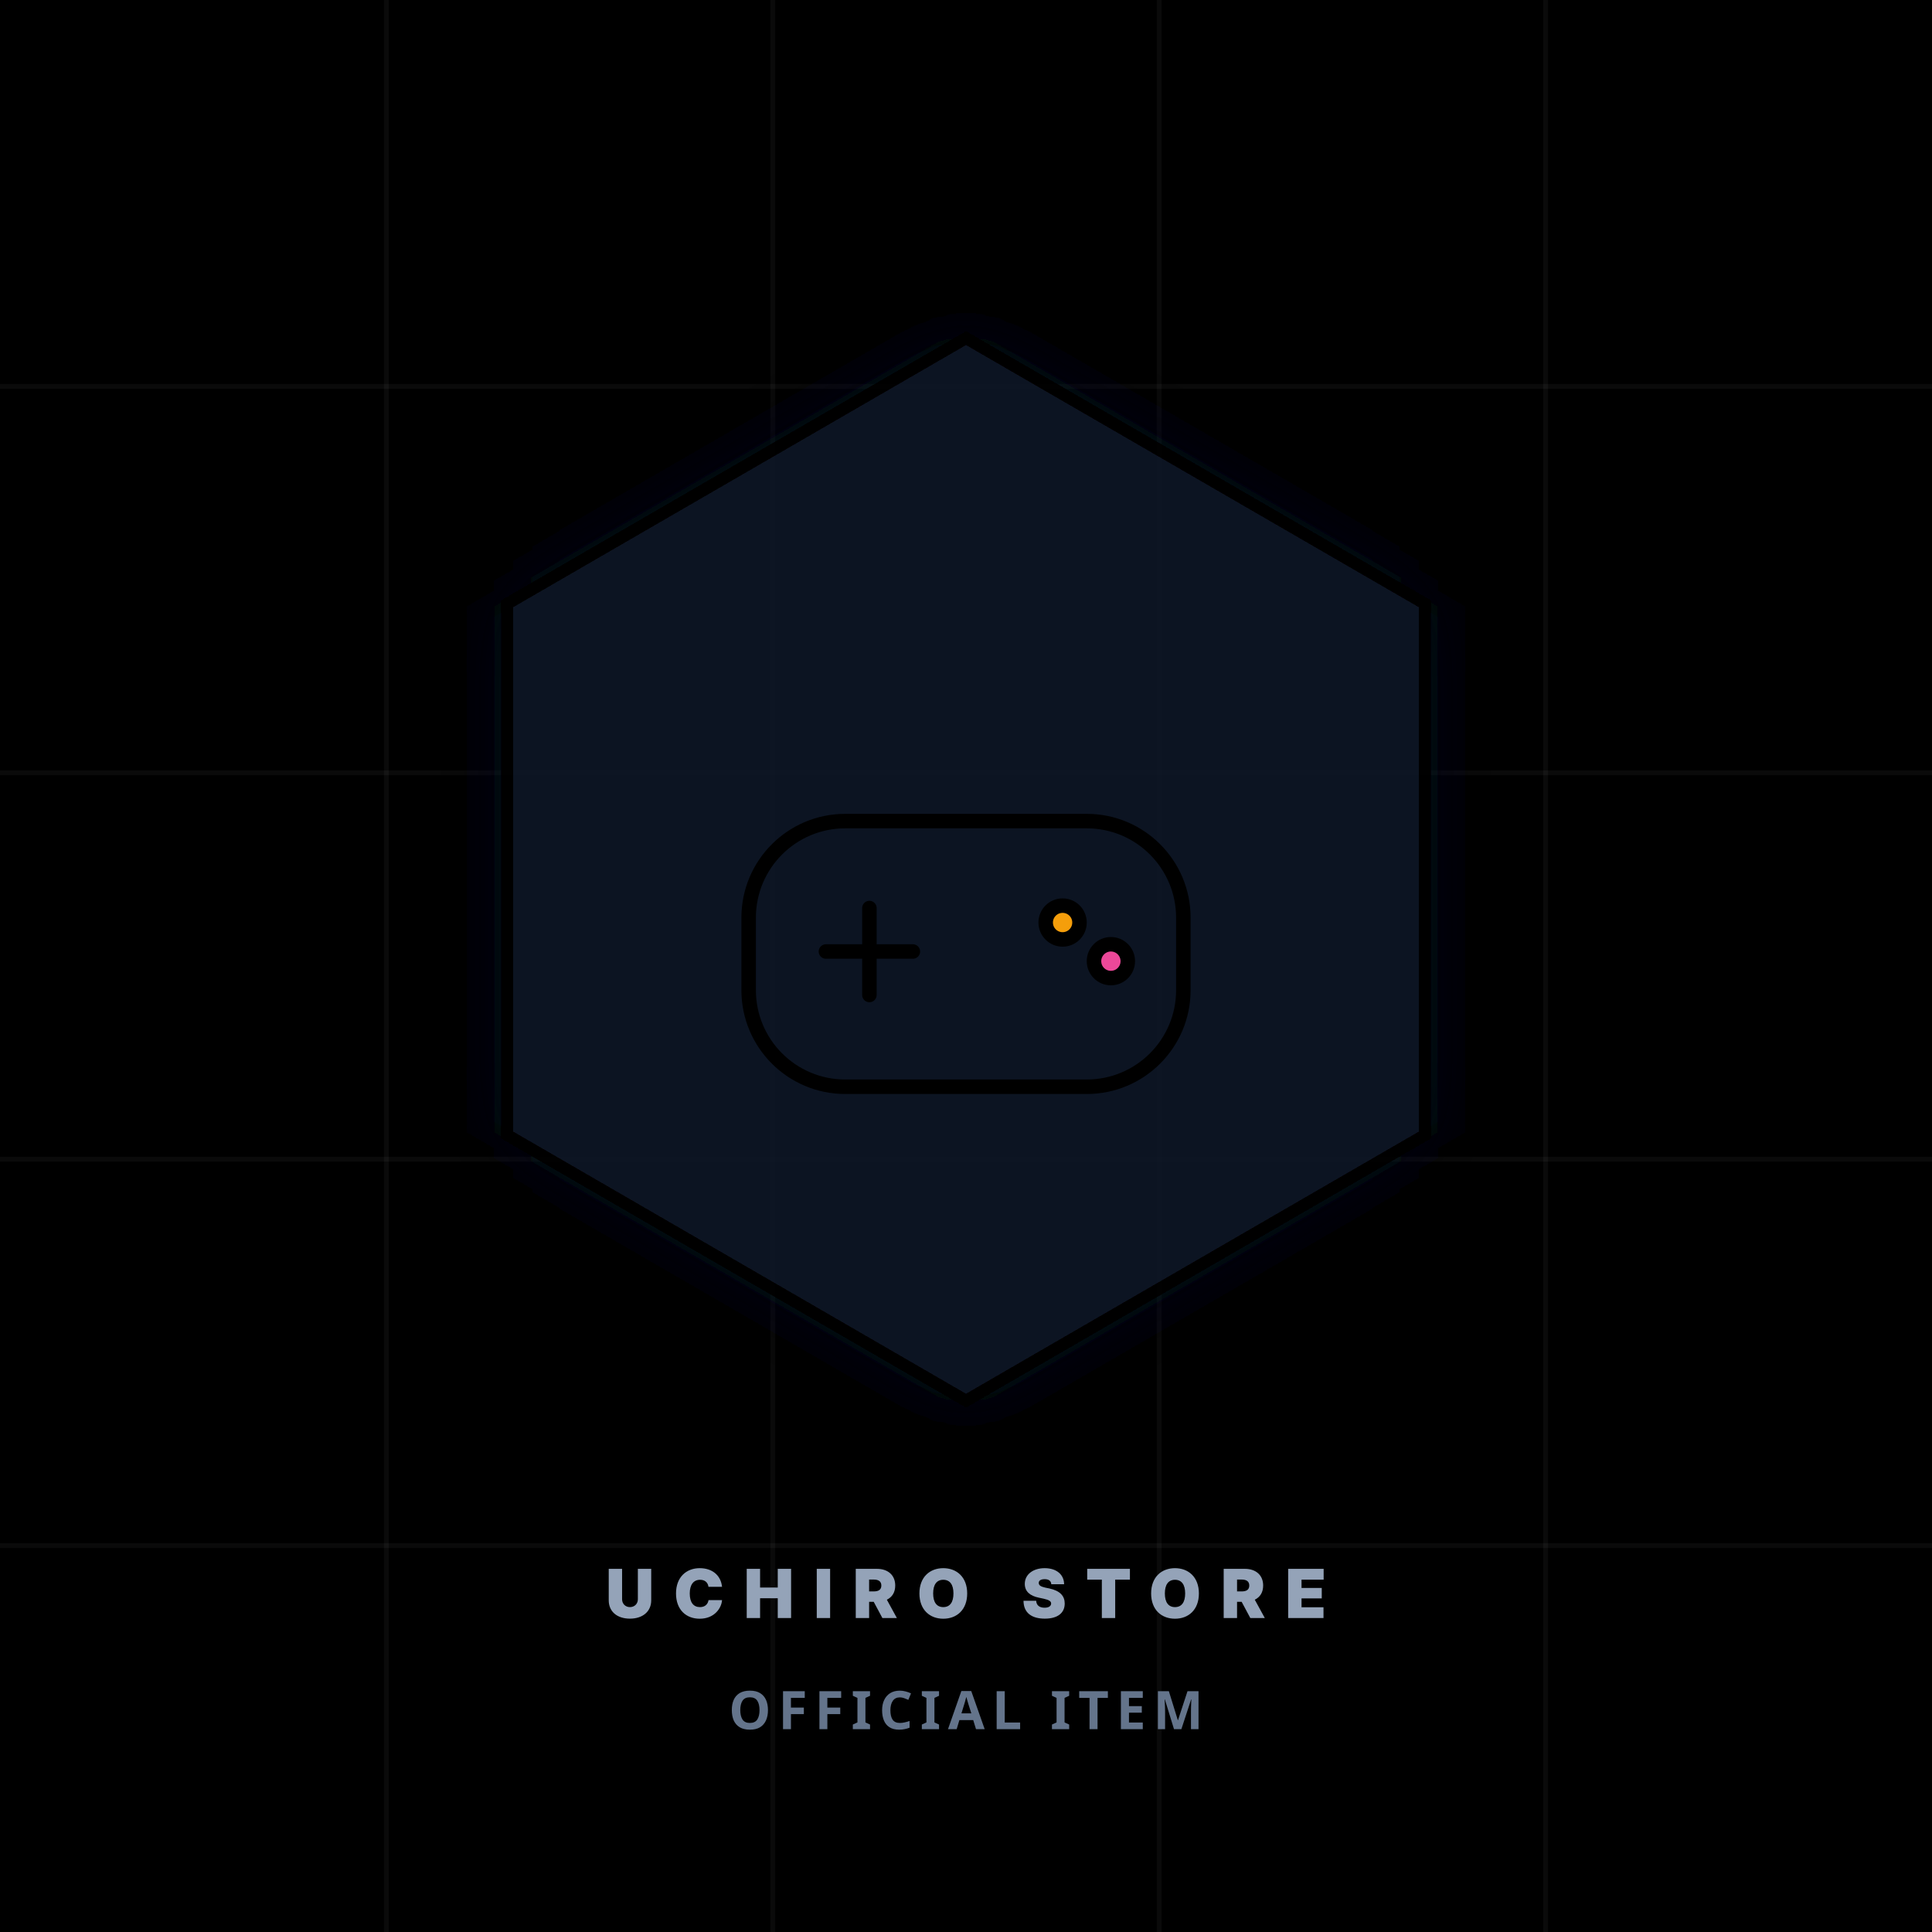
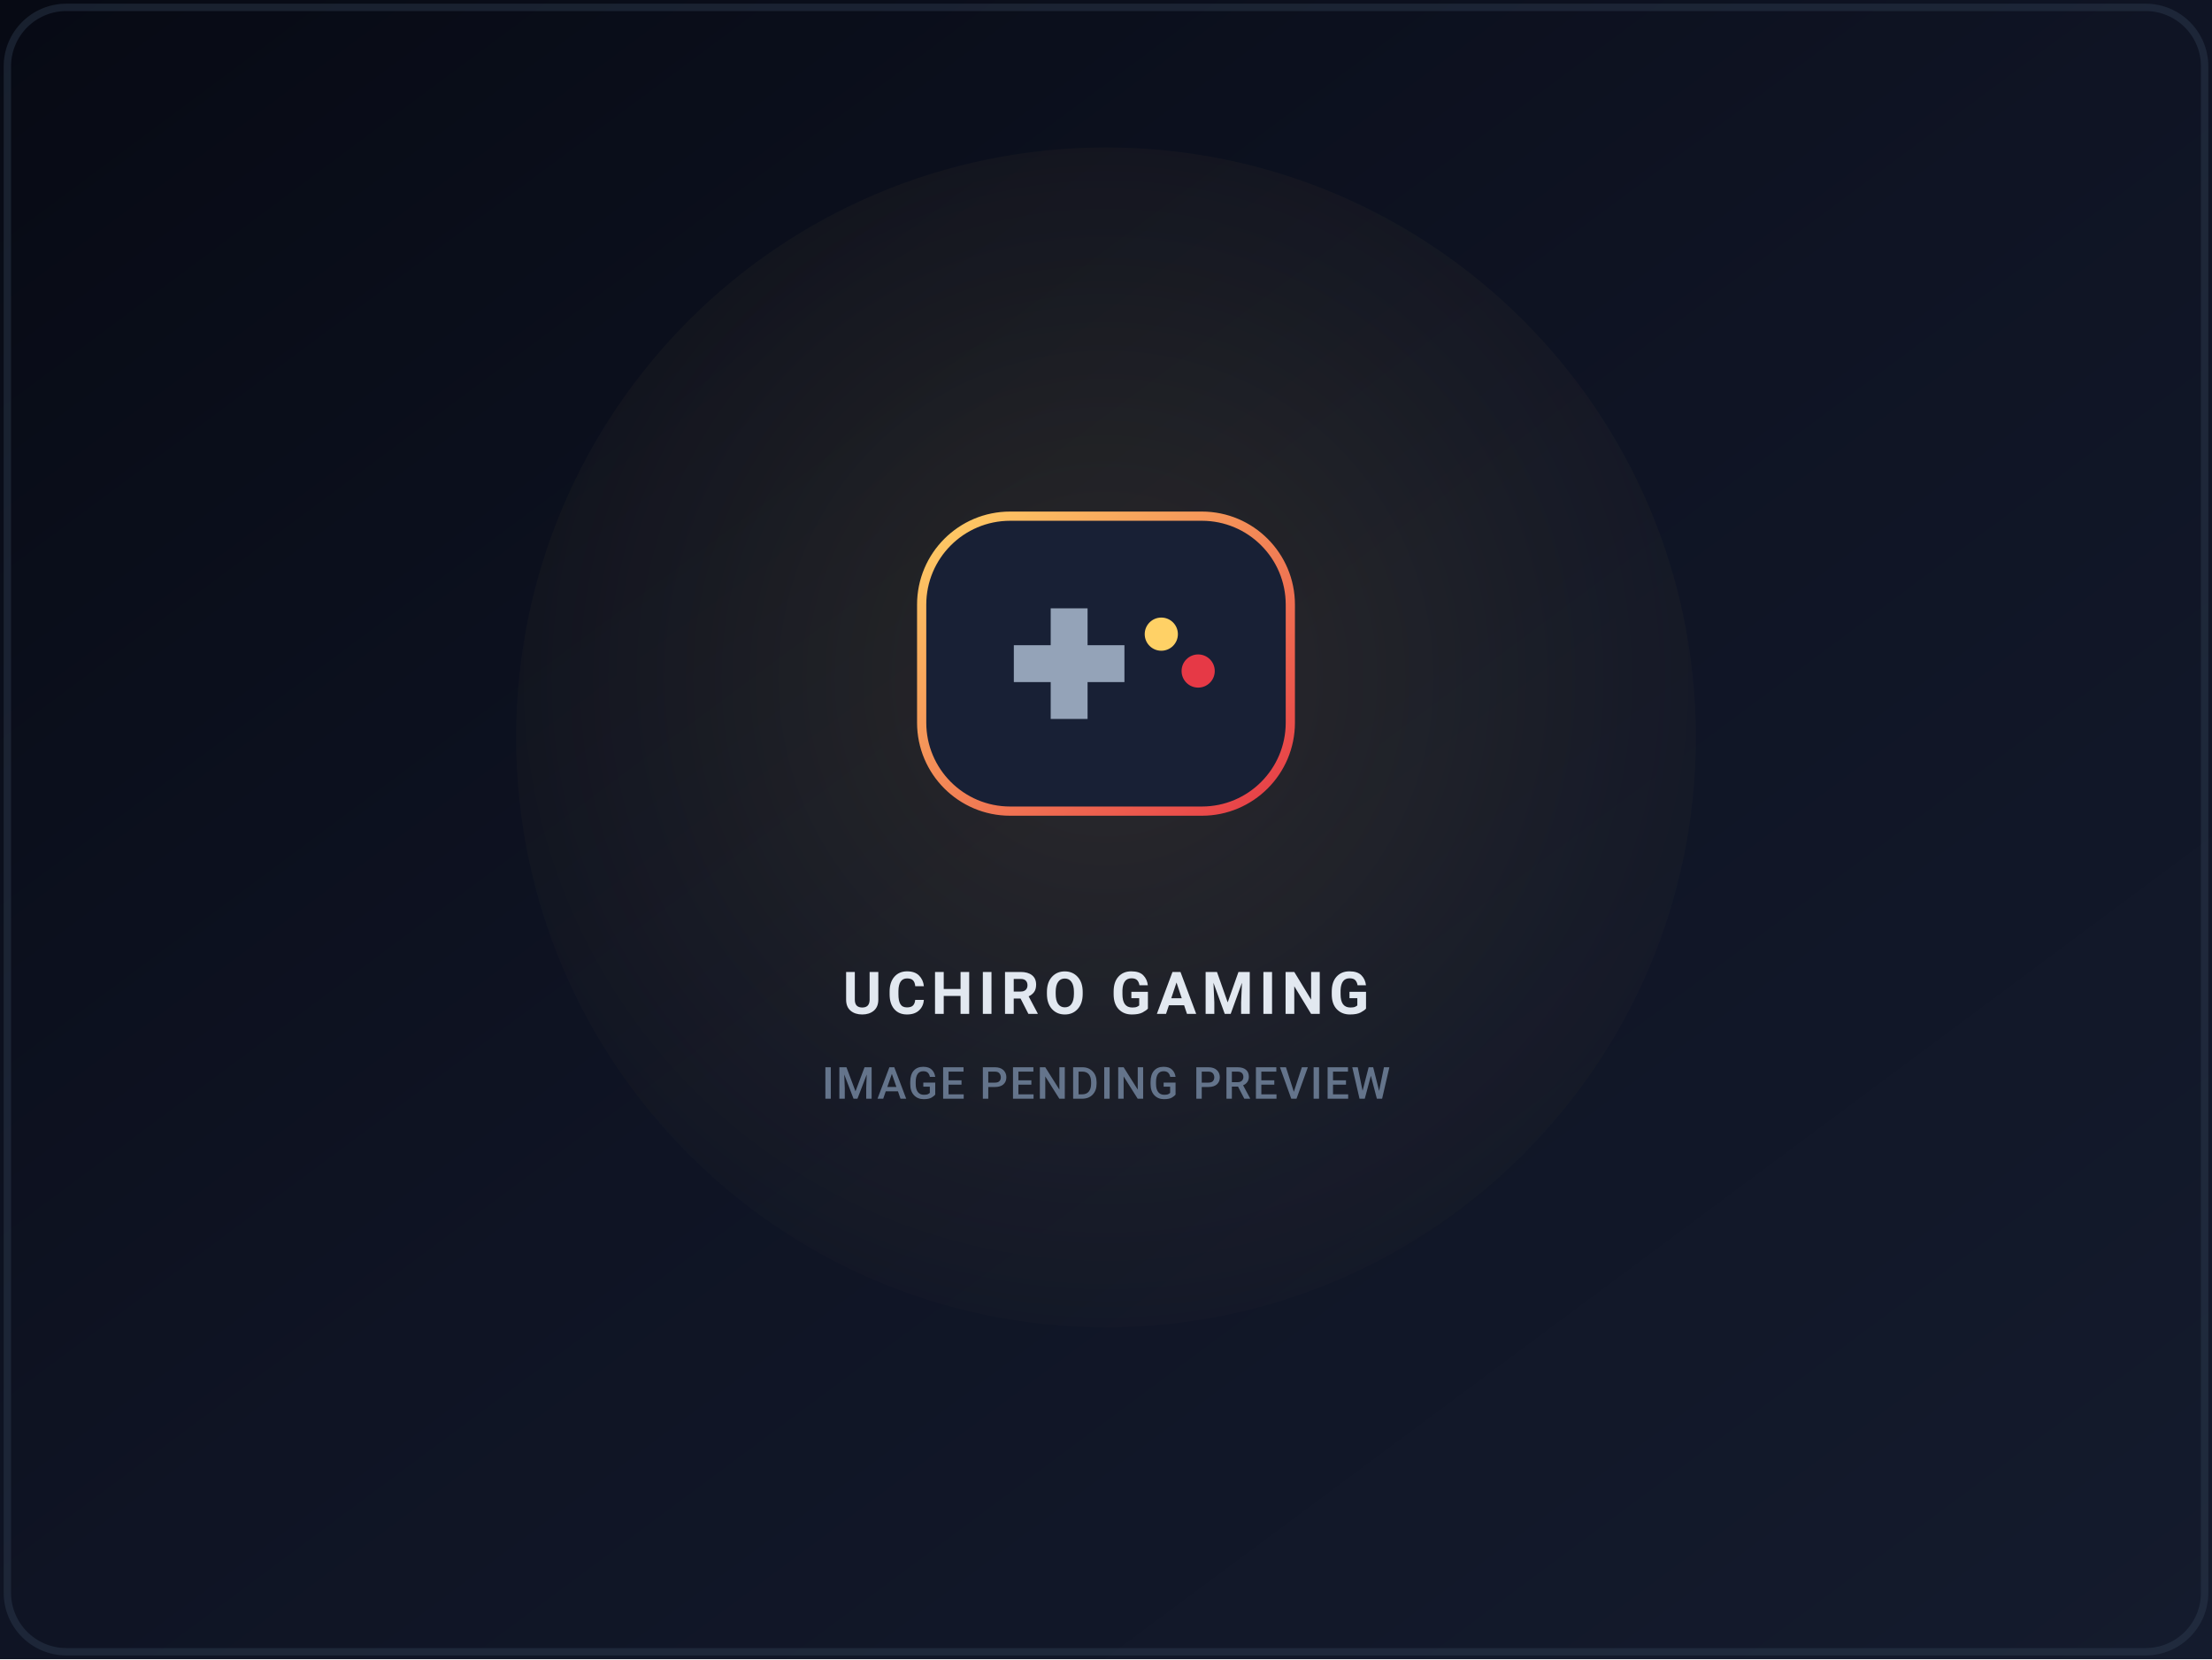
- <svg xmlns="http://www.w3.org/2000/svg" viewBox="0 0 400 400" width="400" height="400">
+ <svg xmlns="http://www.w3.org/2000/svg" viewBox="0 0 600 450" width="100%" height="100%">
  <defs>
-     <radialGradient id="bgGrad" cx="50%" cy="40%" r="70%">
-       <stop offset="0%" stopColor="#181E34" />
-       <stop offset="60%" stopColor="#0B0F1C" />
-       <stop offset="100%" stopColor="#060810" />
+     <linearGradient id="bgGrad" x1="0%" y1="0%" x2="100%" y2="100%">
+       <stop offset="0%" stop-color="#070A14" />
+       <stop offset="50%" stop-color="#0F1424" />
+       <stop offset="100%" stop-color="#141B2D" />
+     </linearGradient>
+     <linearGradient id="iconGrad" x1="0%" y1="0%" x2="100%" y2="100%">
+       <stop offset="0%" stop-color="#FFD166" />
+       <stop offset="100%" stop-color="#E63946" />
+     </linearGradient>
+     <radialGradient id="glowGrad" cx="50%" cy="45%" r="60%">
+       <stop offset="0%" stop-color="#FFD166" stop-opacity="0.12" />
+       <stop offset="100%" stop-color="#FFD166" stop-opacity="0" />
    </radialGradient>
-     <linearGradient id="shieldGrad" x1="0" y1="0" x2="1" y2="1">
-       <stop offset="0%" stopColor="#6366F1" />
-       <stop offset="50%" stopColor="#8B5CF6" />
-       <stop offset="100%" stopColor="#EC4899" />
-     </linearGradient>
-     <linearGradient id="goldGrad" x1="0" y1="0" x2="1" y2="1">
-       <stop offset="0%" stopColor="#FDE68A" />
-       <stop offset="100%" stopColor="#F59E0B" />
-     </linearGradient>
-     <filter id="glow" x="-20%" y="-20%" width="140%" height="140%">
-       <feGaussianBlur stdDeviation="8" result="blur" />
-       <feComposite in="SourceGraphic" in2="blur" operator="over" />
-     </filter>
  </defs>
-   <rect width="100%" height="100%" fill="url(#bgGrad)" />
-   <g stroke="#ffffff" stroke-opacity="0.04" stroke-width="1">
-     <line x1="0" y1="80" x2="400" y2="80" />
-     <line x1="0" y1="160" x2="400" y2="160" />
-     <line x1="0" y1="240" x2="400" y2="240" />
-     <line x1="0" y1="320" x2="400" y2="320" />
-     <line x1="80" y1="0" x2="80" y2="400" />
-     <line x1="160" y1="0" x2="160" y2="400" />
-     <line x1="240" y1="0" x2="240" y2="400" />
-     <line x1="320" y1="0" x2="320" y2="400" />
+   <rect width="600" height="450" fill="url(#bgGrad)" />
+   <circle cx="300" cy="200" r="160" fill="url(#glowGrad)" />
+   <rect x="2" y="2" width="596" height="446" rx="16" fill="none" stroke="#334155" stroke-width="2" stroke-opacity="0.4" />
+   <g transform="translate(260, 150)">
+     <rect x="-10" y="-10" width="100" height="80" rx="24" fill="#182035" stroke="url(#iconGrad)" stroke-width="2.5" />
+     <path d="M 15 25 H 25 V 15 H 35 V 25 H 45 V 35 H 35 V 45 H 25 V 35 H 15 Z" fill="#94A3B8" />
+     <circle cx="55" cy="22" r="4.5" fill="#FFD166" />
+     <circle cx="65" cy="32" r="4.5" fill="#E63946" />
  </g>
-   <polygon points="200,70 295,125 295,235 200,290 105,235 105,125" fill="#111628" stroke="url(#shieldGrad)" stroke-width="2.5" opacity="0.9" filter="url(#glow)" />
-   <g transform="translate(145, 145)" stroke="url(#goldGrad)" stroke-width="3" fill="none" stroke-linecap="round" stroke-linejoin="round">
-     <rect x="10" y="25" width="90" height="55" rx="20" stroke="url(#goldGrad)" stroke-width="3" />
-     <path d="M35 43v18M26 52h18" />
-     <circle cx="75" cy="46" r="3.5" fill="#F59E0B" />
-     <circle cx="85" cy="54" r="3.5" fill="#EC4899" />
-     <line x1="50" y1="46" x2="60" y2="46" />
-   </g>
-   <text x="200" y="335" font-family="'Space Grotesk', -apple-system, sans-serif" font-size="14" font-weight="900" fill="#94A3B8" letter-spacing="4" text-anchor="middle">UCHIRO STORE</text>
-   <text x="200" y="358" font-family="'Plus Jakarta Sans', sans-serif" font-size="11" font-weight="700" fill="#64748B" letter-spacing="1.5" text-anchor="middle">OFFICIAL ITEM</text>
+   <text x="300" y="275" font-family="-apple-system, BlinkMacSystemFont, 'Segoe UI', Roboto, sans-serif" font-size="16" font-weight="700" fill="#E2E8F0" text-anchor="middle" letter-spacing="1.5">UCHIRO GAMING</text>
+   <text x="300" y="298" font-family="-apple-system, BlinkMacSystemFont, 'Segoe UI', Roboto, sans-serif" font-size="12" font-weight="500" fill="#64748B" text-anchor="middle" letter-spacing="0.5">IMAGE PENDING PREVIEW</text>
</svg>
